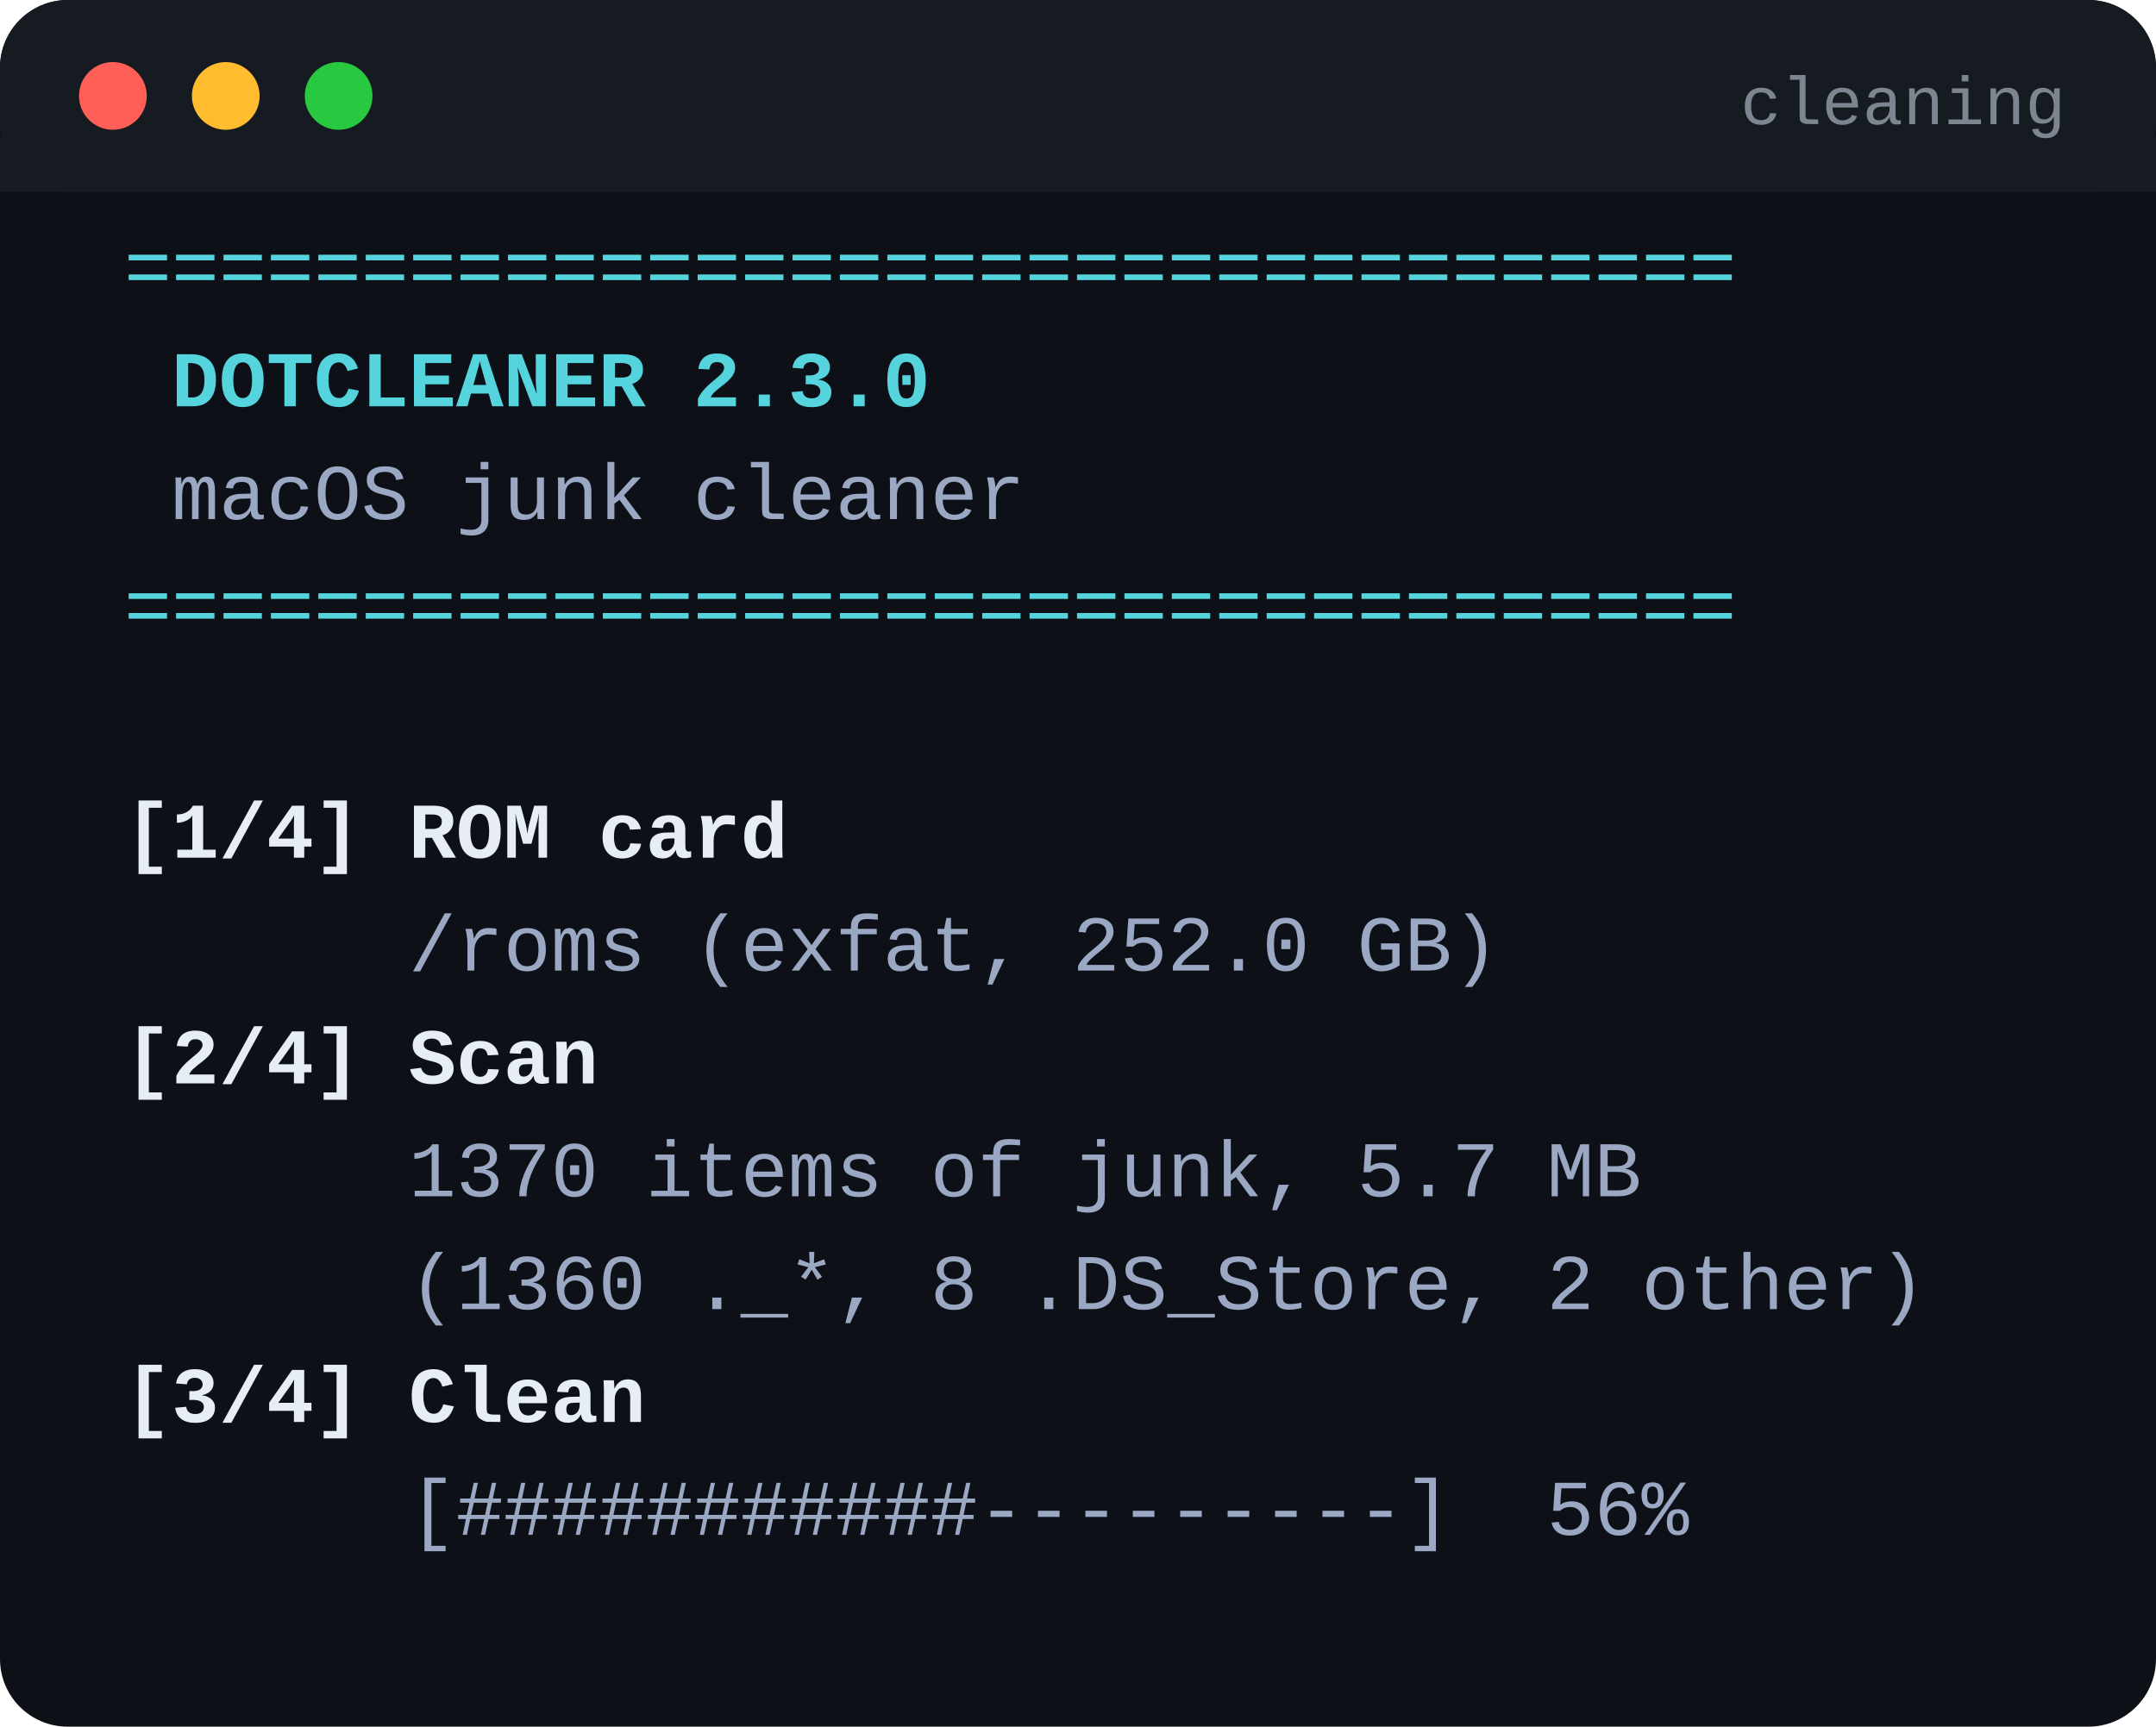
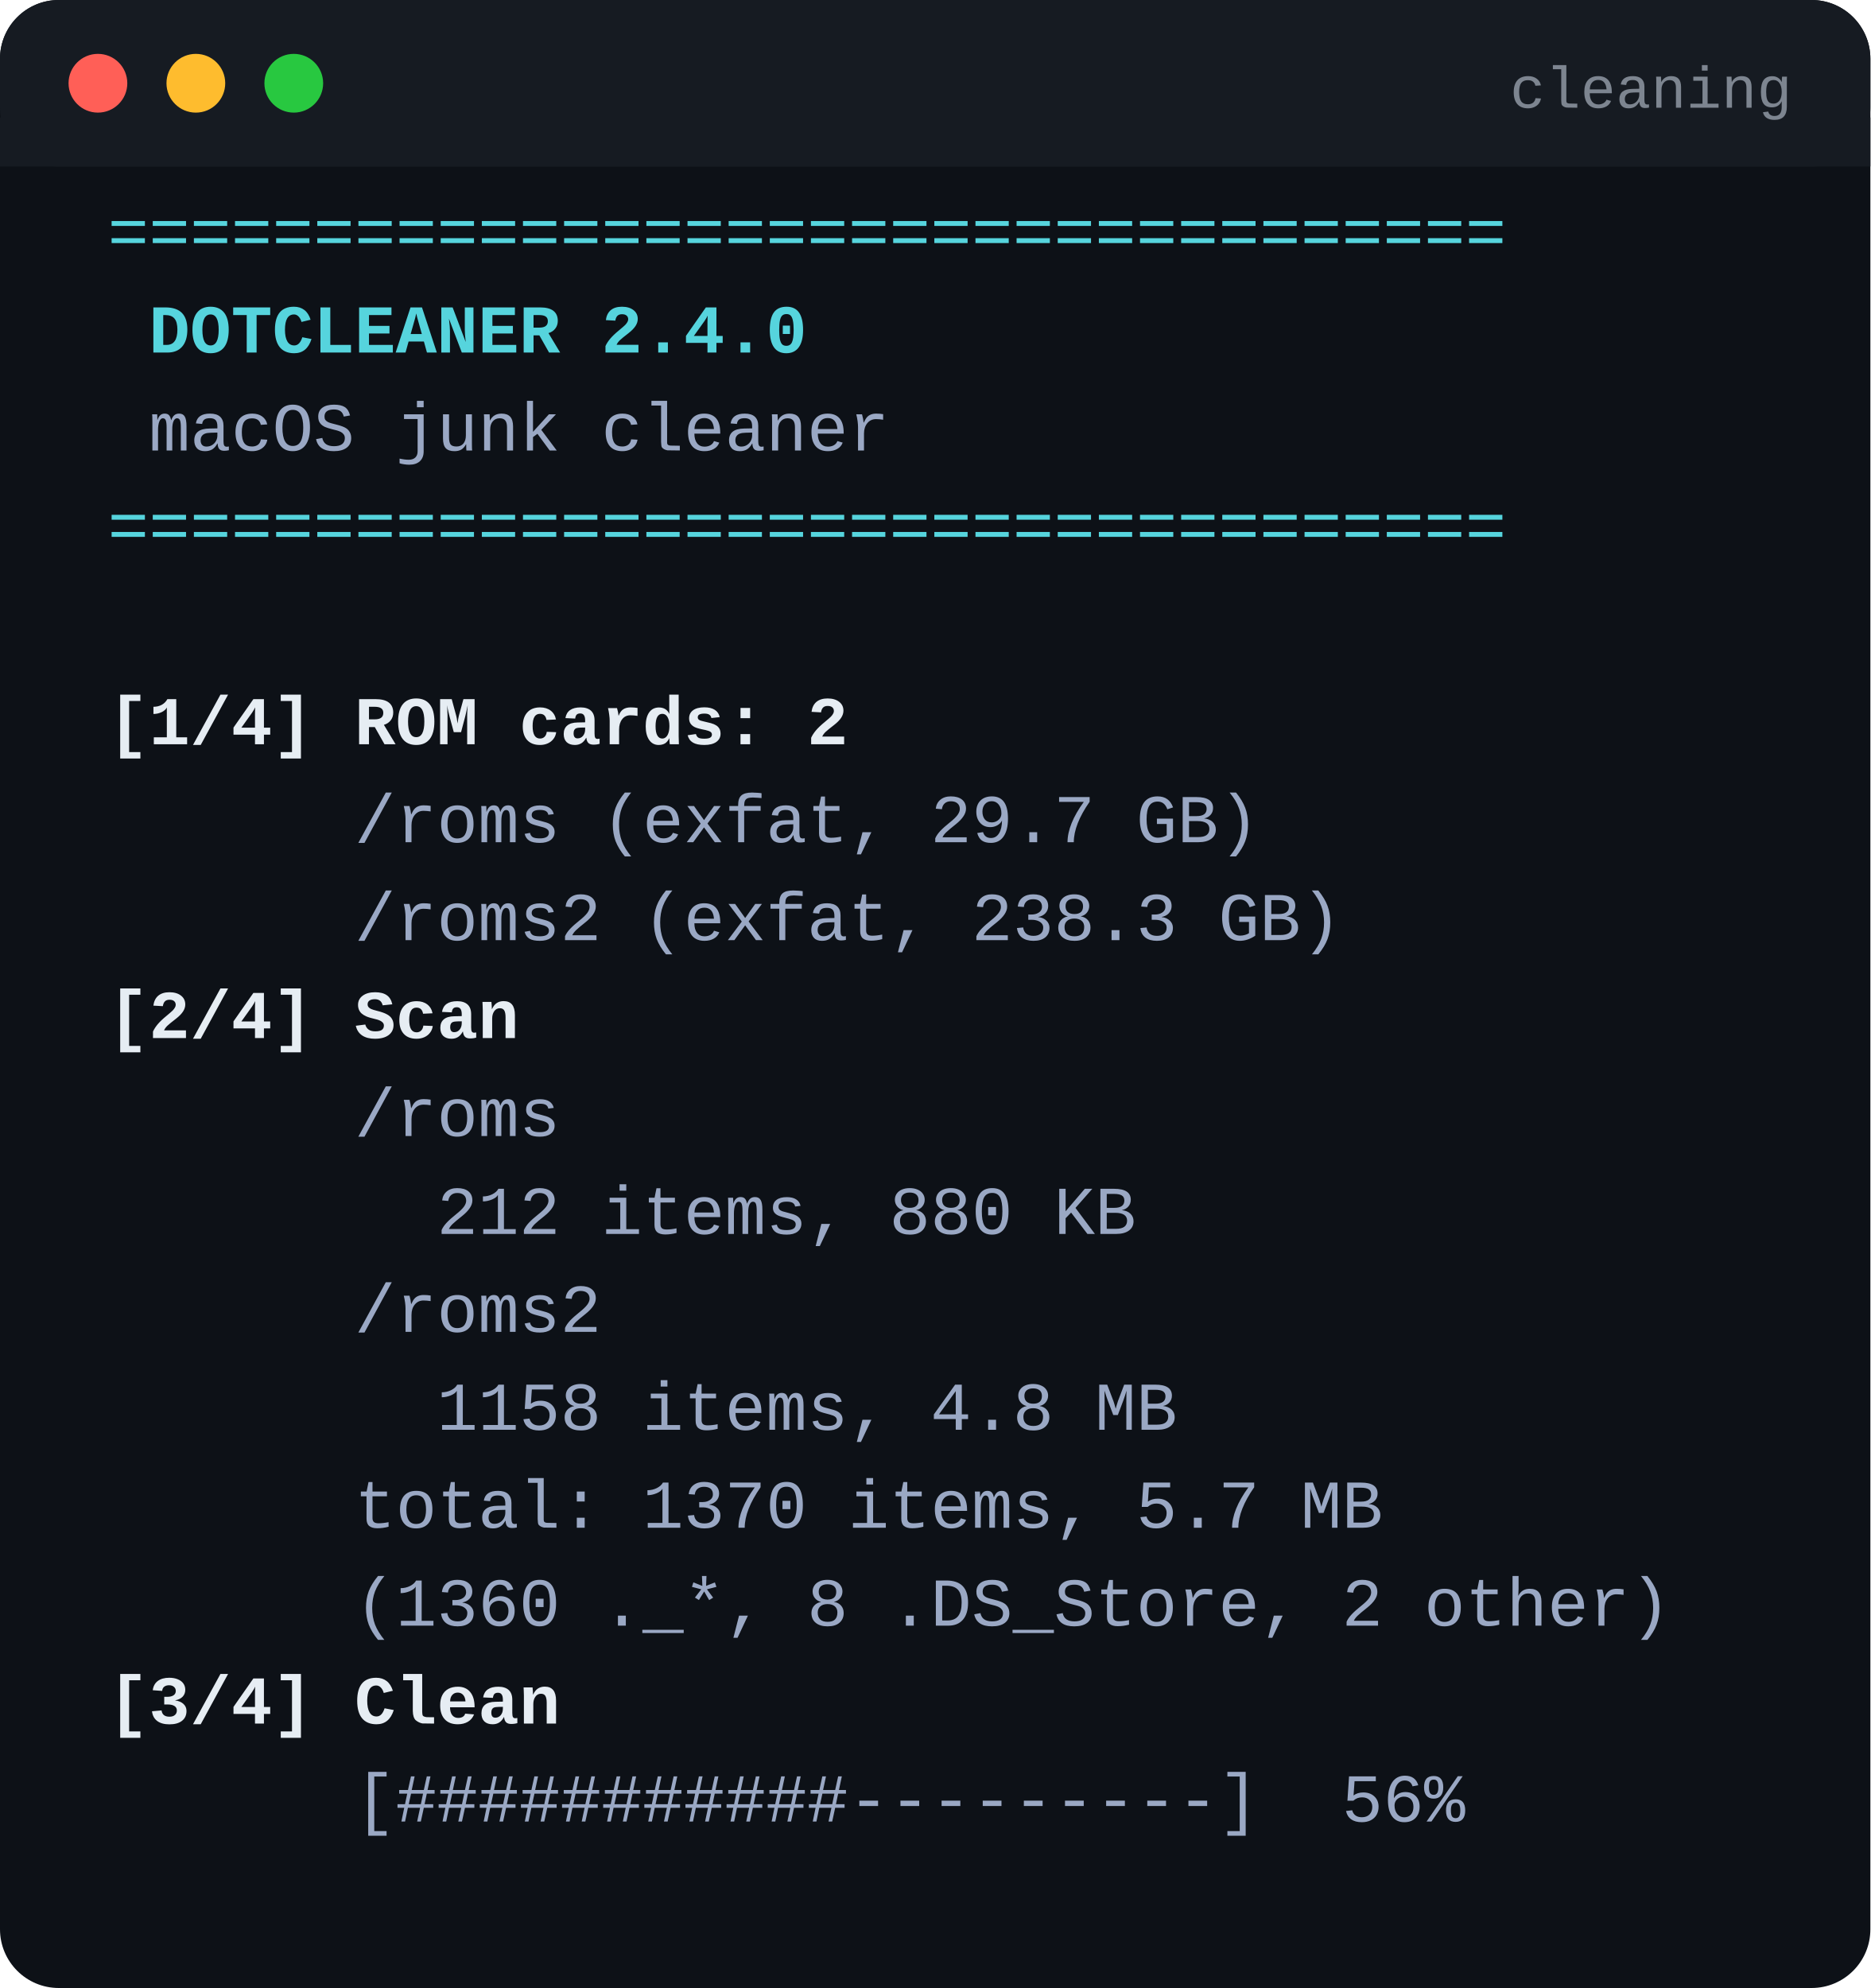
- <svg xmlns="http://www.w3.org/2000/svg" width="382" height="306" viewBox="0 0 382 306" role="img" aria-label="cleaning">
+ <svg xmlns="http://www.w3.org/2000/svg" width="382" height="406" viewBox="0 0 382 406" role="img" aria-label="cleaning">
  <style>text{font-family:ui-monospace,SFMono-Regular,Menlo,Consolas,"Liberation Mono","DejaVu Sans Mono",monospace;font-size:14px;white-space:pre;fill:#d6dde8}</style>
-   <rect width="382" height="306" rx="12" fill="#0d1117" />
+   <rect width="382" height="406" rx="12" fill="#0d1117" />
  <rect width="382" height="34" rx="12" fill="#161b22" />
  <rect y="24" width="382" height="10" fill="#161b22" />
  <circle cx="20" cy="17" r="6" fill="#ff5f57" />
  <circle cx="40" cy="17" r="6" fill="#febc2e" />
  <circle cx="60" cy="17" r="6" fill="#28c840" />
  <text x="366" y="22" text-anchor="end" style="font-size:12px;fill:#7d8590">cleaning</text>
  <text x="22" y="52" xml:space="preserve" style="fill:#56d4dd">==================================</text>
-   <text x="22" y="72" xml:space="preserve" style="fill:#56d4dd" font-weight="bold"> DOTCLEANER 2.3.0</text>
+   <text x="22" y="72" xml:space="preserve" style="fill:#56d4dd" font-weight="bold"> DOTCLEANER 2.4.0</text>
  <text x="22" y="92" xml:space="preserve" style="fill:#9aa8c4"> macOS junk cleaner</text>
  <text x="22" y="112" xml:space="preserve" style="fill:#56d4dd">==================================</text>
-   <text x="22" y="152" xml:space="preserve" style="fill:#e6edf3" font-weight="bold">[1/4] ROM card</text>
-   <text x="22" y="172" xml:space="preserve" style="fill:#9aa8c4">      /roms (exfat, 252.0 GB)</text>
-   <text x="22" y="192" xml:space="preserve" style="fill:#e6edf3" font-weight="bold">[2/4] Scan</text>
-   <text x="22" y="212" xml:space="preserve" style="fill:#9aa8c4">      1370 items of junk, 5.7 MB</text>
-   <text x="22" y="232" xml:space="preserve" style="fill:#9aa8c4">      (1360 ._*, 8 .DS_Store, 2 other)</text>
-   <text x="22" y="252" xml:space="preserve" style="fill:#e6edf3" font-weight="bold">[3/4] Clean</text>
-   <text x="22" y="272" xml:space="preserve" style="fill:#9aa8c4">      [###########---------]  56%</text>
+   <text x="22" y="152" xml:space="preserve" style="fill:#e6edf3" font-weight="bold">[1/4] ROM cards: 2</text>
+   <text x="22" y="172" xml:space="preserve" style="fill:#9aa8c4">      /roms (exfat, 29.7 GB)</text>
+   <text x="22" y="192" xml:space="preserve" style="fill:#9aa8c4">      /roms2 (exfat, 238.3 GB)</text>
+   <text x="22" y="212" xml:space="preserve" style="fill:#e6edf3" font-weight="bold">[2/4] Scan</text>
+   <text x="22" y="232" xml:space="preserve" style="fill:#9aa8c4">      /roms</text>
+   <text x="22" y="252" xml:space="preserve" style="fill:#9aa8c4">        212 items, 880 KB</text>
+   <text x="22" y="272" xml:space="preserve" style="fill:#9aa8c4">      /roms2</text>
+   <text x="22" y="292" xml:space="preserve" style="fill:#9aa8c4">        1158 items, 4.8 MB</text>
+   <text x="22" y="312" xml:space="preserve" style="fill:#9aa8c4">      total: 1370 items, 5.7 MB</text>
+   <text x="22" y="332" xml:space="preserve" style="fill:#9aa8c4">      (1360 ._*, 8 .DS_Store, 2 other)</text>
+   <text x="22" y="352" xml:space="preserve" style="fill:#e6edf3" font-weight="bold">[3/4] Clean</text>
+   <text x="22" y="372" xml:space="preserve" style="fill:#9aa8c4">      [###########---------]  56%</text>
</svg>
